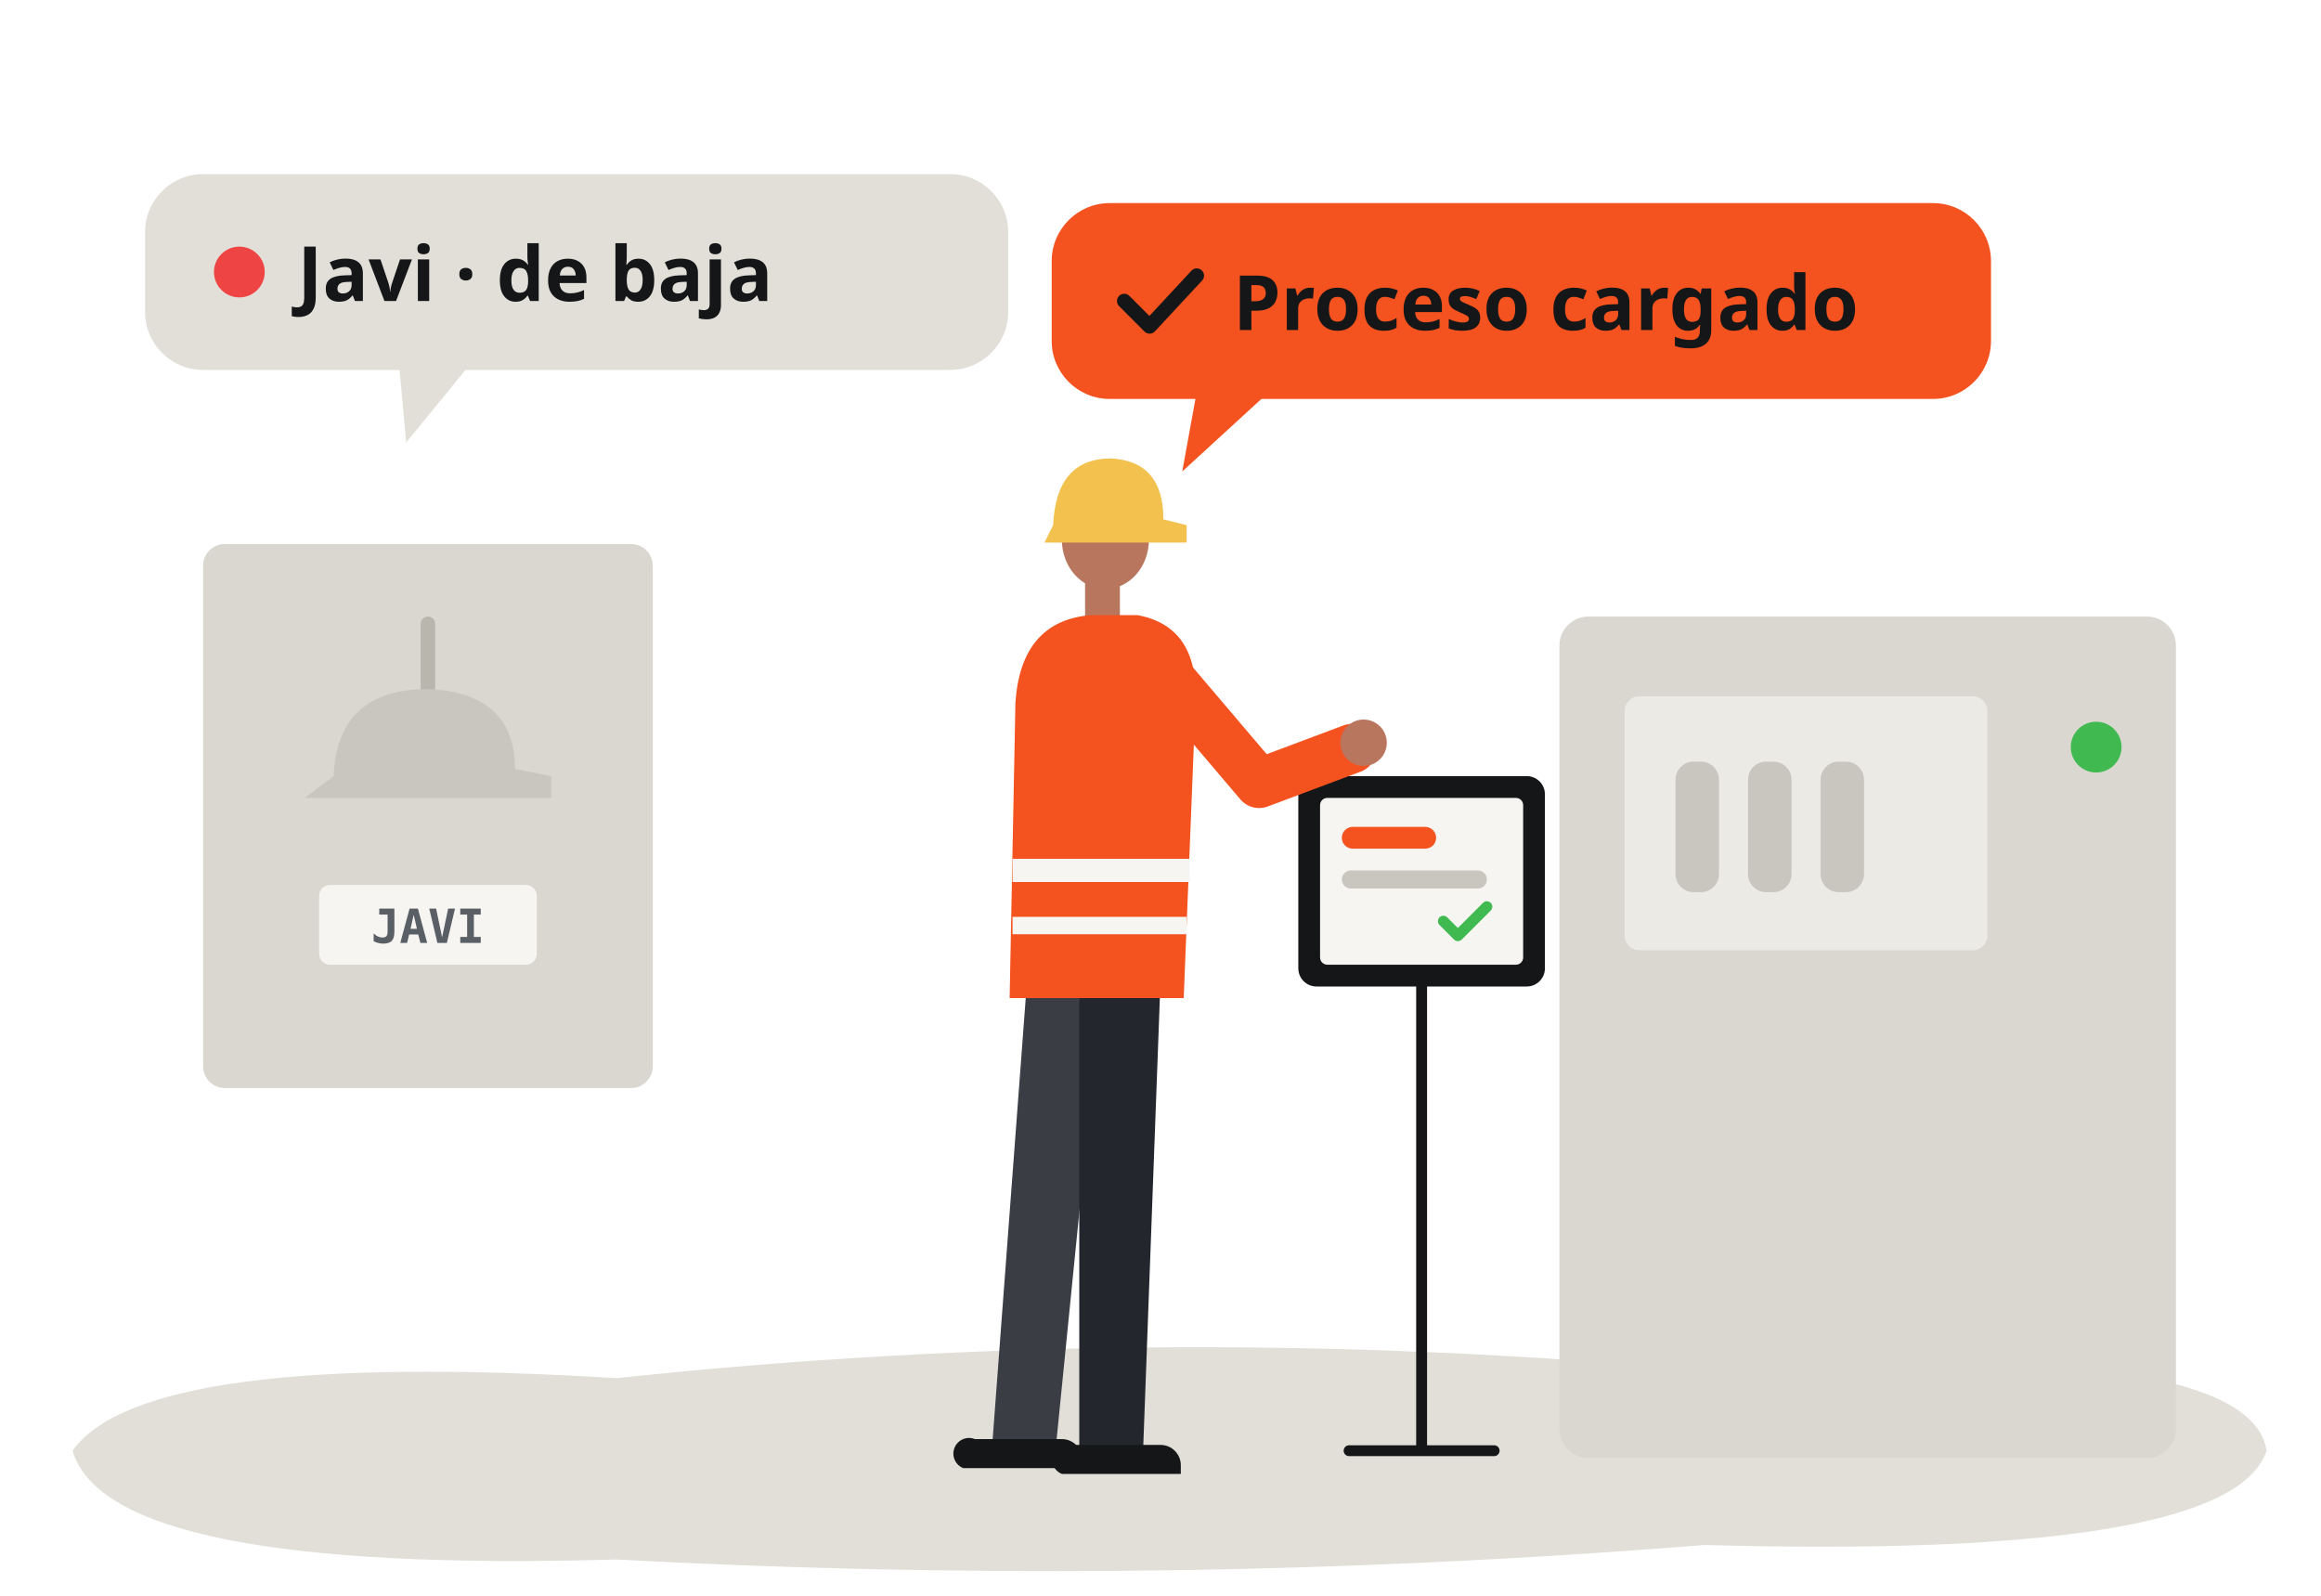
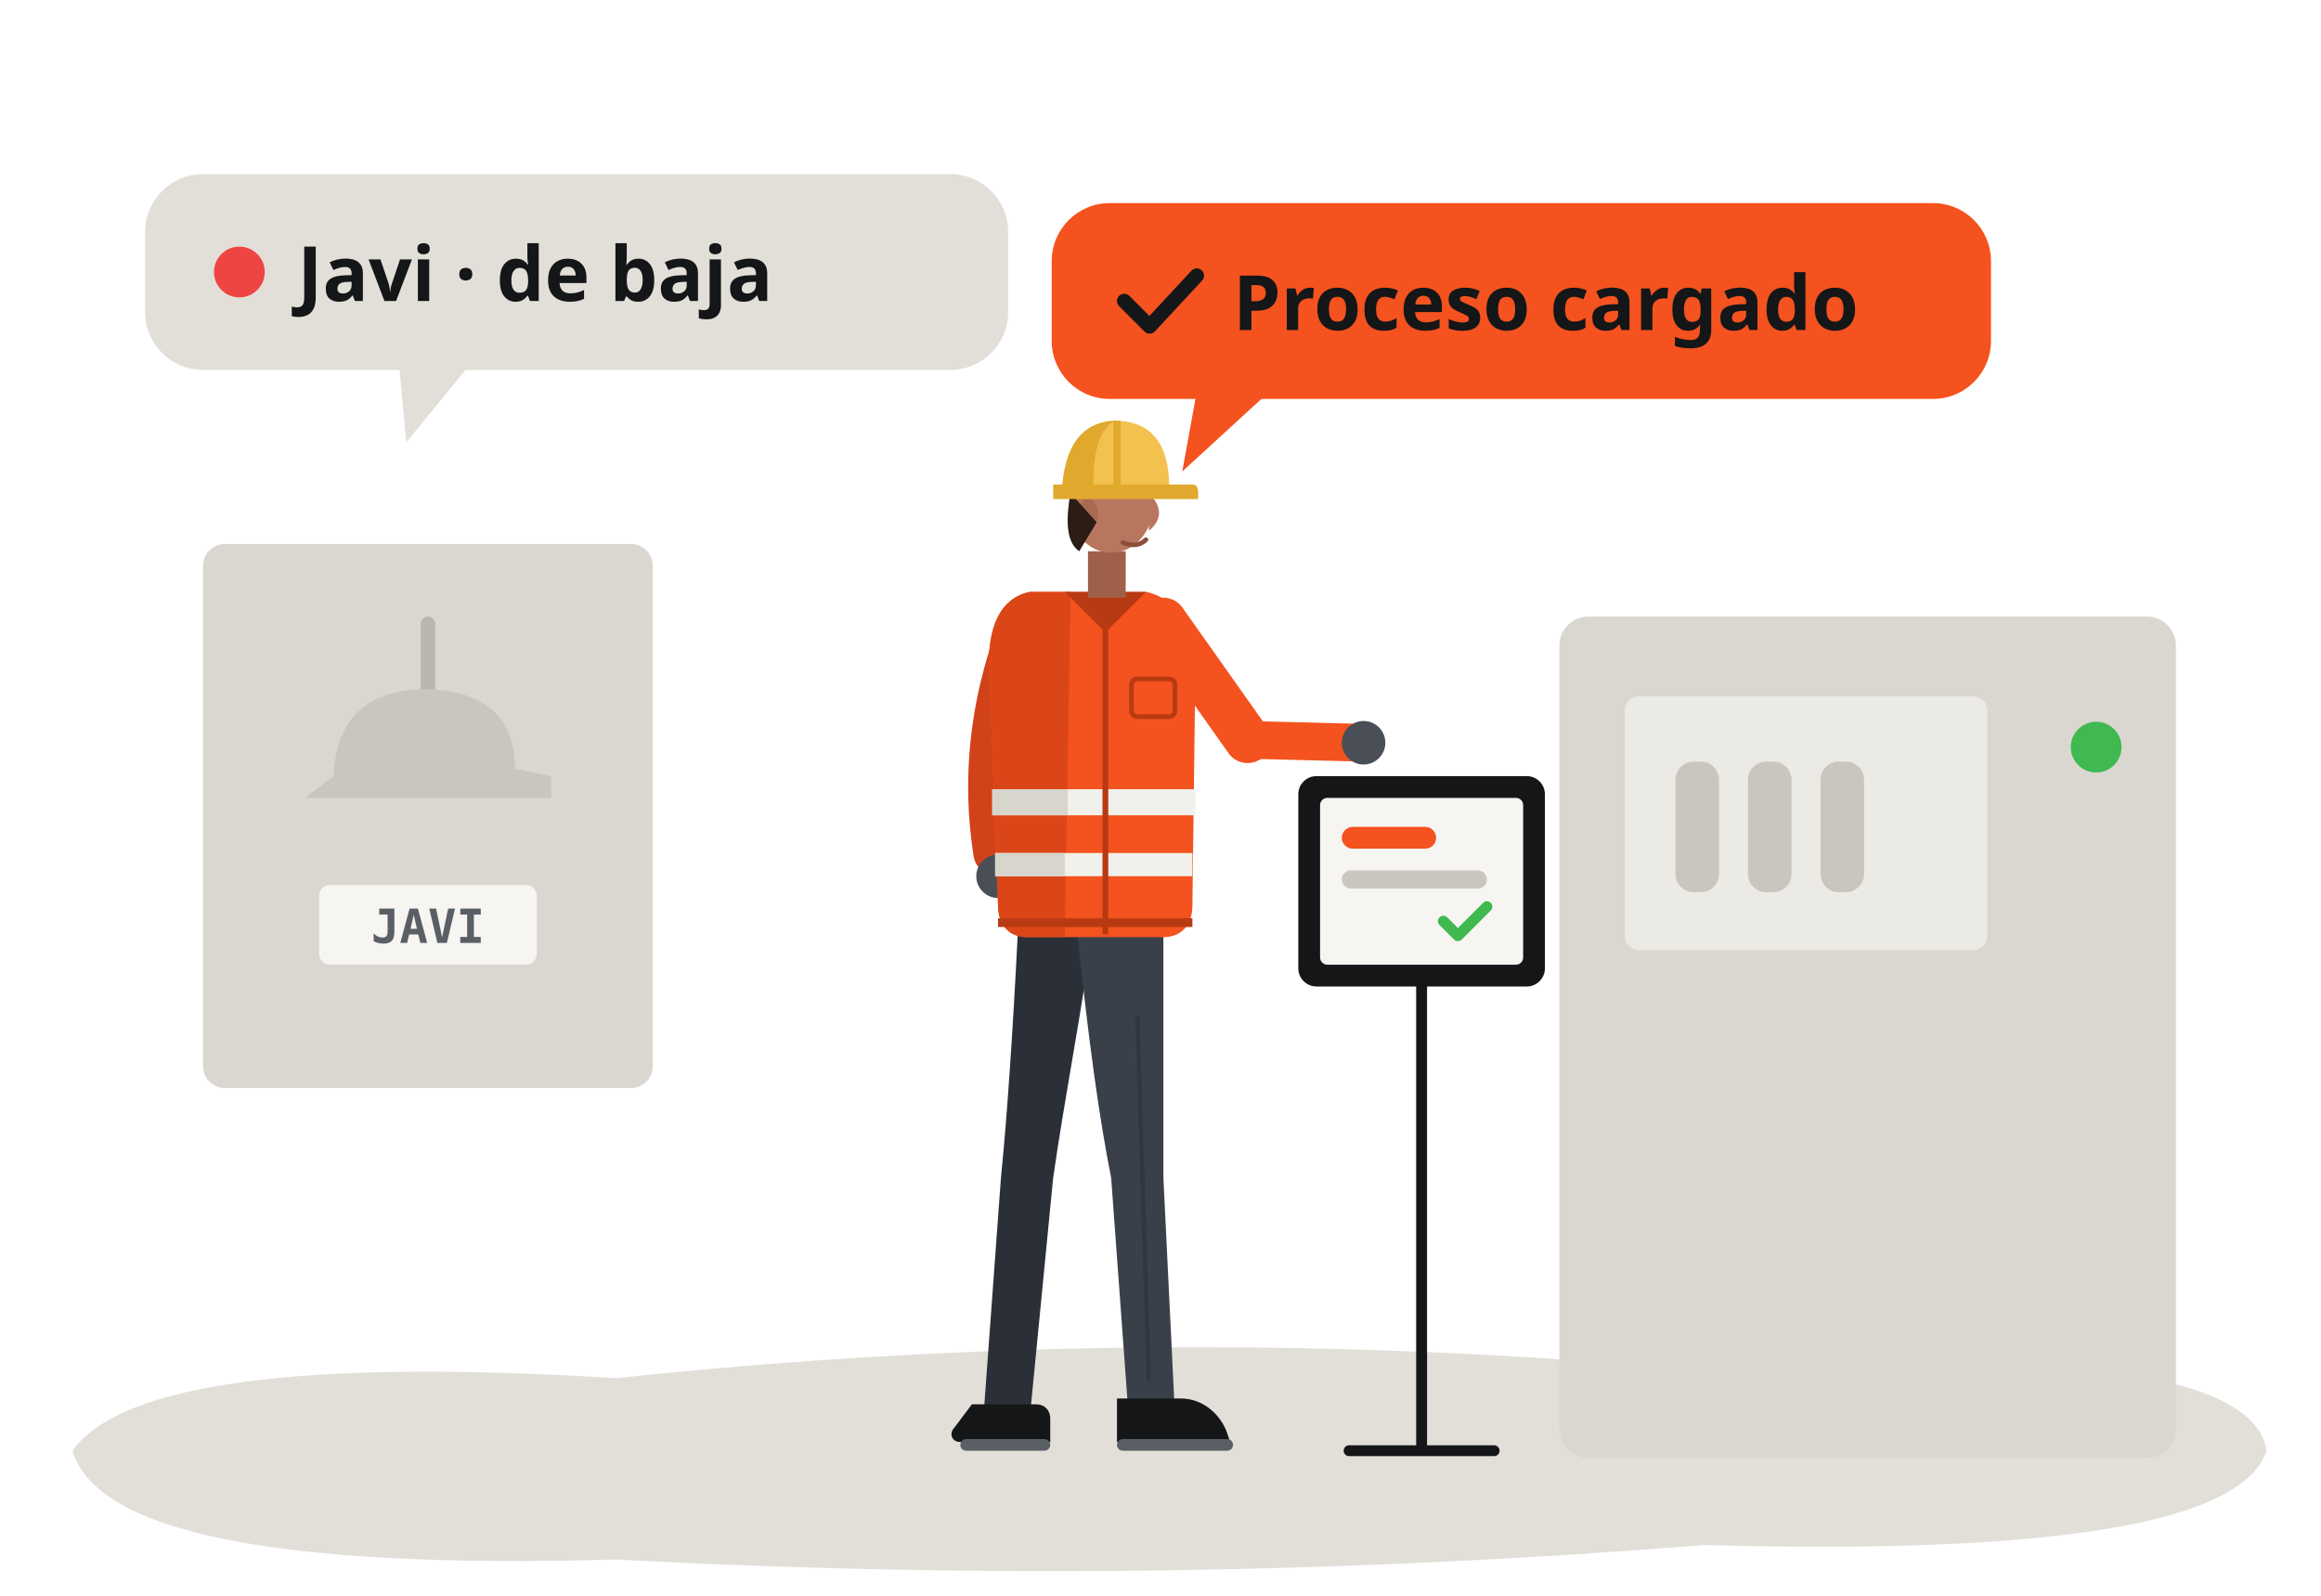
<svg xmlns="http://www.w3.org/2000/svg" viewBox="0 0 640 440" role="img" aria-label="El casco de Javi cuelga vacío; su sustituto arranca la máquina siguiendo el proceso en la tablet">
  <path d="M20 400Q40 372 170 380Q320 364 470 378Q620 368 625 400Q615 430 470 426Q320 438 170 430Q30 434 20 400Z" fill="#E2DFD8" />
  <rect x="56" y="150" width="124" height="150" rx="6" fill="#DAD7D0" />
  <path d="M118 172v18" stroke="#B9B6AE" stroke-width="4" stroke-linecap="round" />
  <path d="M92 214Q93 190 118 190Q142 191 142 212L152 214L152 220L84 220Z" fill="#C9C6BF" />
  <rect x="88" y="244" width="60" height="22" rx="3" fill="#F6F5F2" />
  <text x="118" y="260" text-anchor="middle" font-family="DM Mono, monospace" font-size="13" font-weight="600" fill="#5A5F66">JAVI</text>
  <rect x="430" y="170" width="170" height="232" rx="8" fill="#DAD7D0" />
  <rect x="448" y="192" width="100" height="70" rx="4" fill="#ECEAE5" />
  <rect x="462" y="210" width="12" height="36" rx="5" fill="#C9C6BF" />
  <rect x="482" y="210" width="12" height="36" rx="5" fill="#C9C6BF" />
  <rect x="502" y="210" width="12" height="36" rx="5" fill="#C9C6BF" />
  <circle cx="578" cy="206" r="7" fill="#3FB950" />
  <path d="M392 270V400" stroke="#141618" stroke-width="3" />
  <path d="M372 400H412" stroke="#141618" stroke-width="3" stroke-linecap="round" />
  <rect x="358" y="214" width="68" height="58" rx="5" fill="#141618" />
  <rect x="364" y="220" width="56" height="46" rx="2" fill="#F6F5F2" />
  <rect x="370" y="228" width="26" height="6" rx="3" fill="#F4521E" />
  <rect x="370" y="240" width="40" height="5" rx="2.5" fill="#C9C6BF" />
  <path d="M398 254l4 4 8-8" fill="none" stroke="#3FB950" stroke-width="3" stroke-linecap="round" stroke-linejoin="round" />
  <g transform="translate(300 400) scale(0.8)">
-     <path d="M-21 -162L5 -162L-11 -2L-33 -2Z" fill="#3A3E44" />
-     <path d="M-3 -162L25 -162L19 0L-3 0Z" fill="#23272D" />
-     <path d="M-39 -4h30a7 7 0 0 1 7 7v3h-41a4 4 0 0 1 4-10z" fill="#141618" />
-     <path d="M-5 -2h30a7 7 0 0 1 7 7v3h-41a4 4 0 0 1 4-10z" fill="#141618" />
-     <rect x="-1" y="-300" width="12" height="16" fill="#B9765E" />
-     <path d="M-25 -258Q-23 -286 1 -288L17 -288Q39 -284 37 -256L33 -156L-27 -156Z" fill="#F4521E" />
-     <path d="M-26 -204H35V-196H-26Z" fill="#F6F5F2" />
-     <path d="M-26 -184H34V-178H-26Z" fill="#F6F5F2" />
-     <path d="M25 -270L59 -230L91 -242" fill="none" stroke="#F4521E" stroke-width="17" stroke-linecap="round" stroke-linejoin="round" />
-     <circle cx="95" cy="-244" r="8" fill="#B9765E" />
-     <ellipse cx="6" cy="-314" rx="15" ry="17" fill="#B9765E" />
-     <path d="M-12 -319Q-11 -342 8 -342Q26 -341 26 -321L34 -319L34 -313L-15 -313Z" fill="#F2C14E" />
+     <path d="M-24 -182C-26 -142 -28 -114 -30 -94L-36 -12H-20L-12 -94C-8 -122 -2 -152 2 -182Z" fill="#2B3038" />
+     <path d="M-4 -182C0 -142 4 -114 8 -94L14 -12H30L26 -94C26 -130 26 -158 26 -182Z" fill="#3A4049" />
+     <path d="M17 -150L21 -24" stroke="#2B3038" stroke-width="1.5" opacity=".6" />
+     <path d="M-40 -16h22c3 0 5 2 5 5v8h-31c-3 0-4-3-2-5z" fill="#141618" />
+     <rect x="-44" y="-4" width="31" height="4" rx="2" fill="#5A5F66" />
+     <path d="M10 -18h22c8 0 14 6 16 12l1 3H10z" fill="#141618" />
+     <rect x="10" y="-4" width="40" height="4" rx="2" fill="#5A5F66" />
+     <path d="M-24 -282Q-38 -244 -32 -206" fill="none" stroke="#D2421A" stroke-width="15" stroke-linecap="round" />
+     <circle cx="-31" cy="-198" r="7.5" fill="#4A4F57" />
+     <path d="M-20 -296C-30 -294 -35 -284 -34 -268L-31 -188C-31 -181 -27 -177 -21 -177H26C32 -177 36 -181 36 -188L37 -268C37 -284 30 -294 20 -296Z" fill="#F4521E" />
+     <path d="M-20 -296C-30 -294 -35 -284 -34 -268L-31 -188C-31 -181 -27 -177 -21 -177H-8L-6 -296Z" fill="#DB4618" />
+     <path d="M-33 -228H37V-219H-33ZM-32 -206H36V-198H-32Z" fill="#F2F0EA" />
+     <path d="M-33 -228H-7V-219H-33ZM-32 -206H-8V-198H-32Z" fill="#D8D5CC" />
+     <path d="M6 -294V-178" stroke="#B83A12" stroke-width="2" />
+     <rect x="15" y="-266" width="15" height="13" rx="2" fill="none" stroke="#B83A12" stroke-width="1.6" />
+     <path d="M-8 -296L6 -282L20 -296Z" fill="#B83A12" />
+     <path d="M-31 -182H36" stroke="#B83A12" stroke-width="3" />
+     <path d="M0 -310h13v16H0z" fill="#9E6049" />
+     <ellipse cx="8" cy="-326" rx="14.5" ry="16.5" fill="#B9765E" />
+     <path d="M21 -330Q28 -323 21 -317Z" fill="#B9765E" />
+     <ellipse cx="0" cy="-323" rx="3.5" ry="5" fill="#A86A53" />
+     <path d="M12 -313Q17 -311 20 -314" fill="none" stroke="#8A4E3A" stroke-width="1.6" stroke-linecap="round" />
+     <path d="M-6 -330Q-9 -314 -3 -310L3 -320Z" fill="#2B1D16" />
+     <path d="M-9 -330Q-8 -354 9 -355Q28 -355 28 -332Z" fill="#F2C14E" />
+     <path d="M9 -355Q-8 -354 -9 -330H2Q1 -350 9 -355Z" fill="#E0A92E" />
+     <path d="M-12 -333H36Q38 -333 38 -330V-328H-12Z" fill="#E0A92E" />
+     <path d="M10 -355V-333" stroke="#E0A92E" stroke-width="2.5" />
+     <path d="M26 -286L55 -245" fill="none" stroke="#F4521E" stroke-width="16" stroke-linecap="round" />
+     <path d="M55 -245L95 -244" fill="none" stroke="#F4521E" stroke-width="13" stroke-linecap="round" />
+     <circle cx="95" cy="-244" r="7.5" fill="#4A4F57" />
  </g>
  <rect x="40" y="48" width="238" height="54" rx="16" fill="#E2DFD8" />
  <path d="M110 100l2 22 18-22z" fill="#E2DFD8" />
  <circle cx="66" cy="75" r="7" fill="#EF4444" />
  <text x="82" y="83" font-family="DM Sans, sans-serif" font-weight="700" font-size="21" fill="#141618">Javi · de baja</text>
  <rect x="290" y="56" width="259" height="54" rx="16" fill="#F4521E" />
  <path d="M330 108l-4 22 24-22z" fill="#F4521E" />
  <path d="M310 83l7 7 13-14" fill="none" stroke="#141618" stroke-width="4" stroke-linecap="round" stroke-linejoin="round" />
  <text x="340" y="91" font-family="DM Sans, sans-serif" font-weight="700" font-size="21" fill="#141618">Proceso cargado</text>
</svg>
